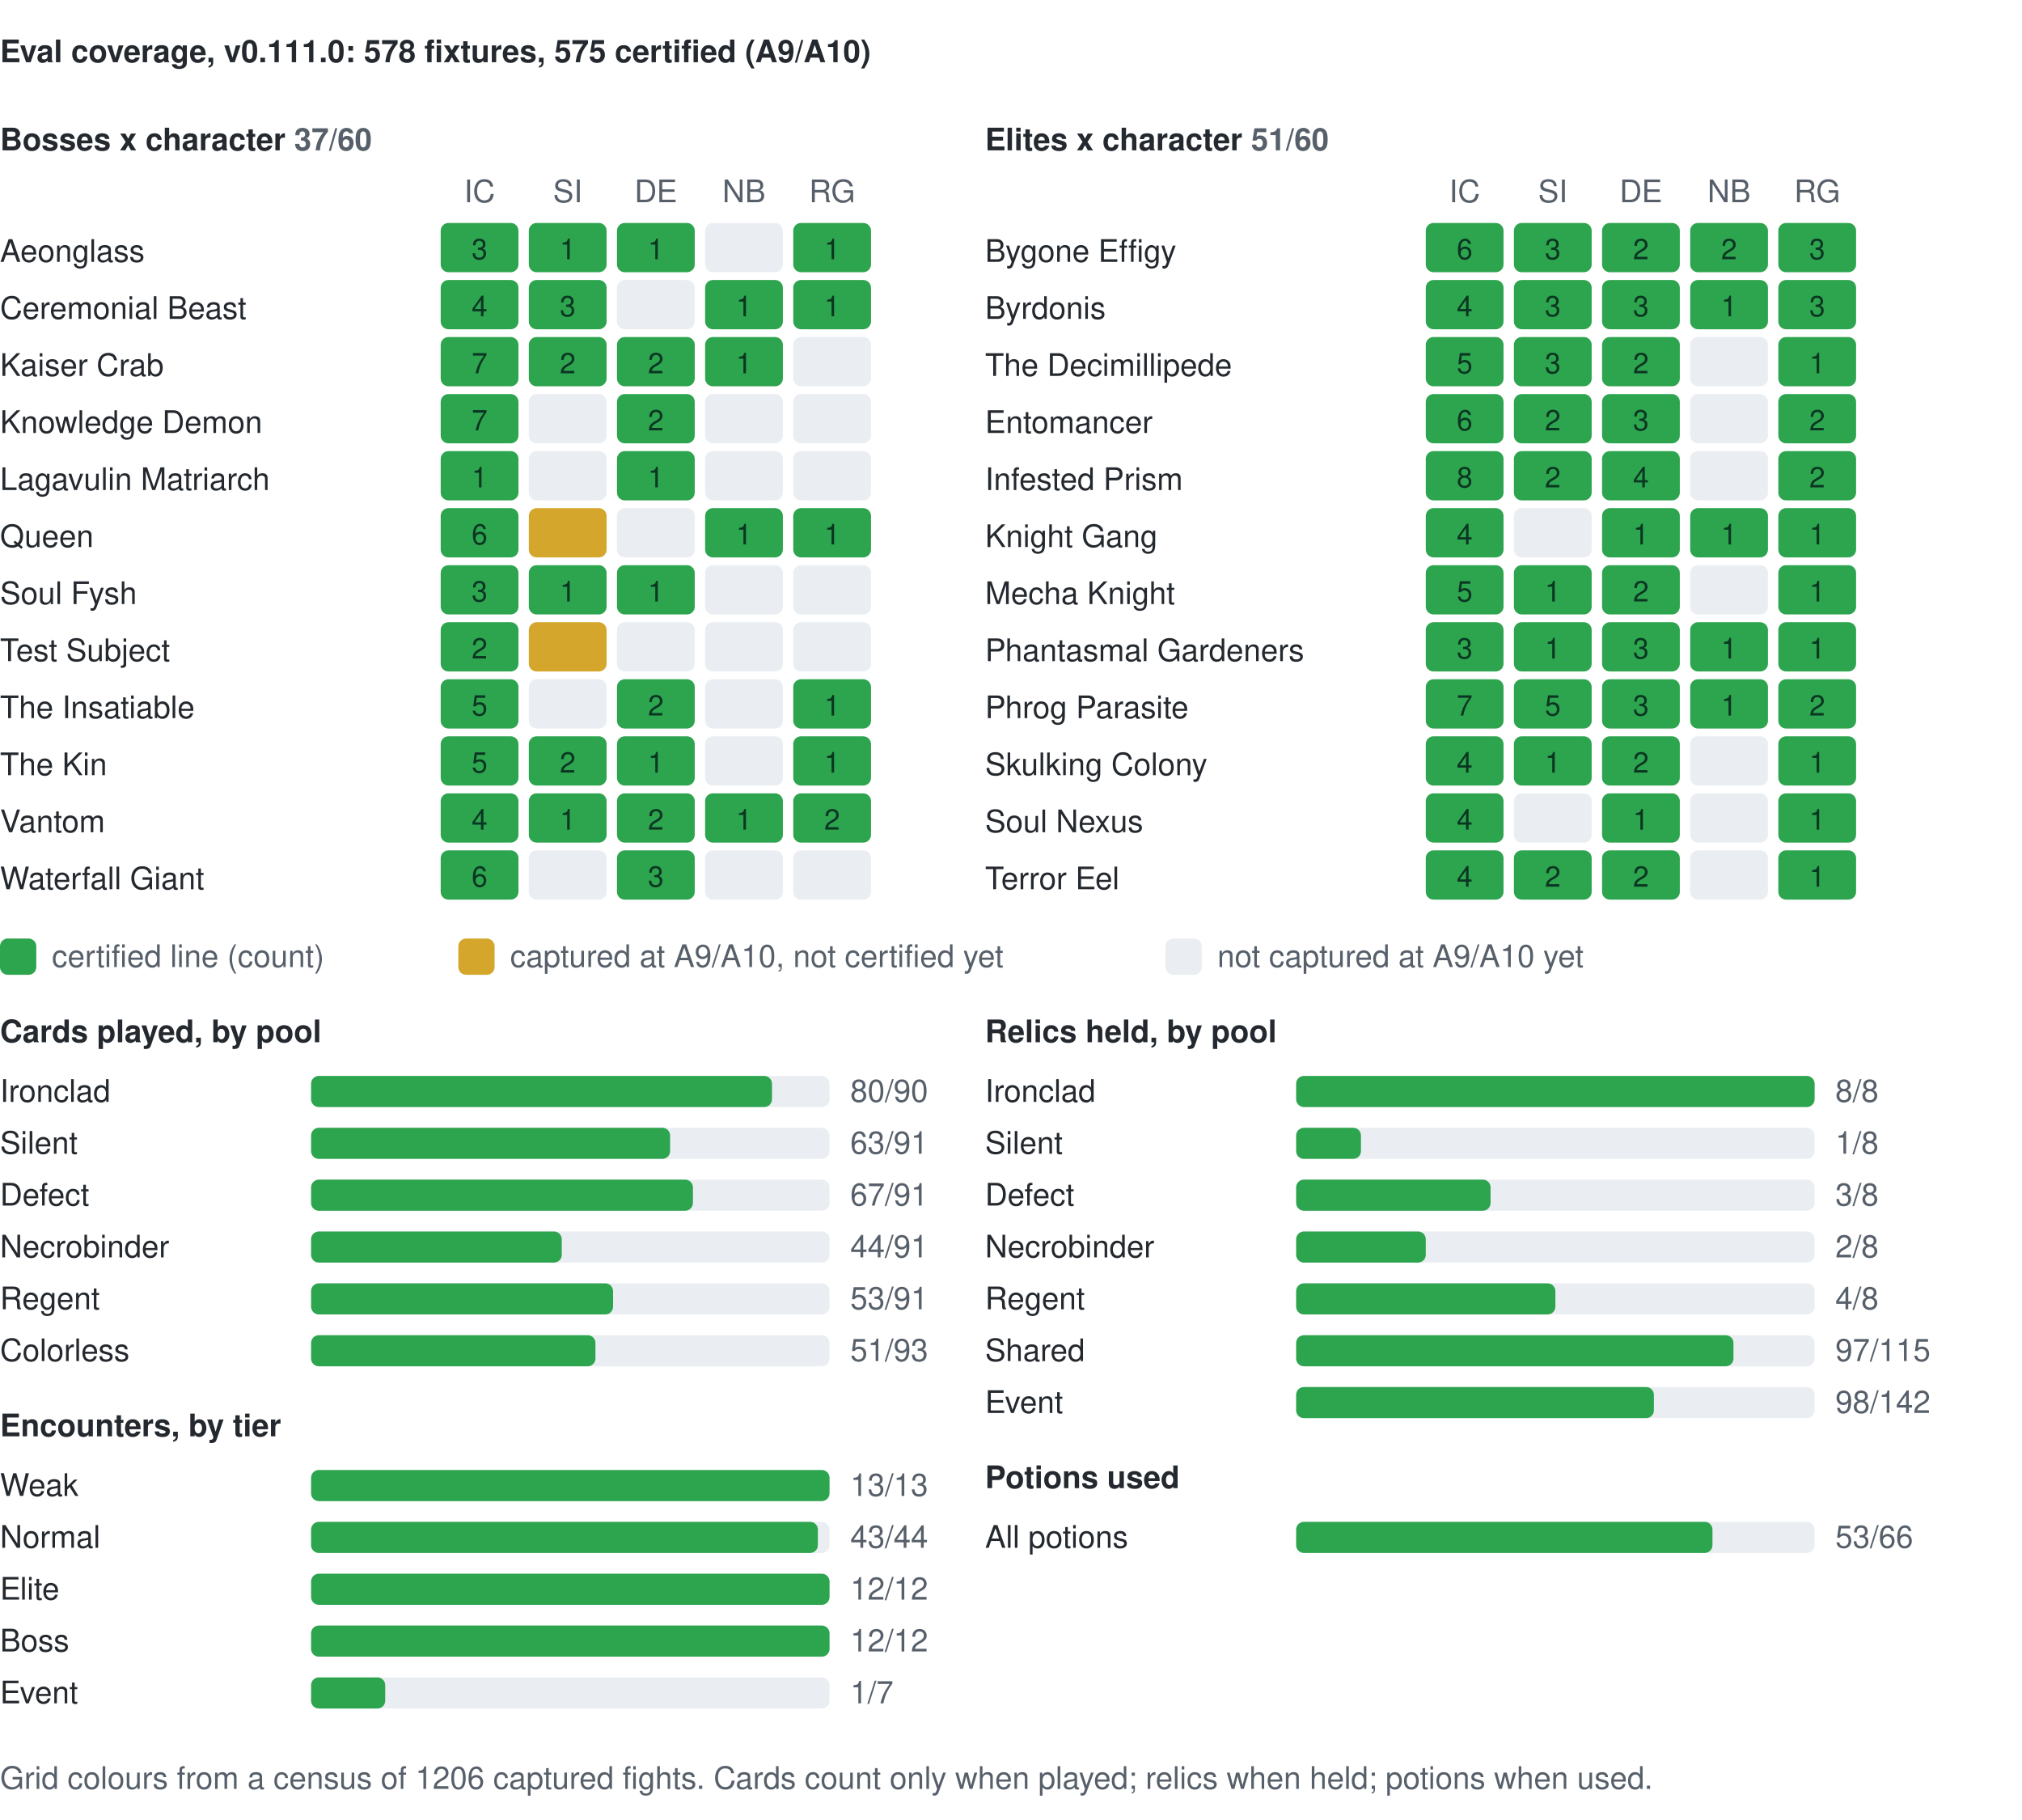
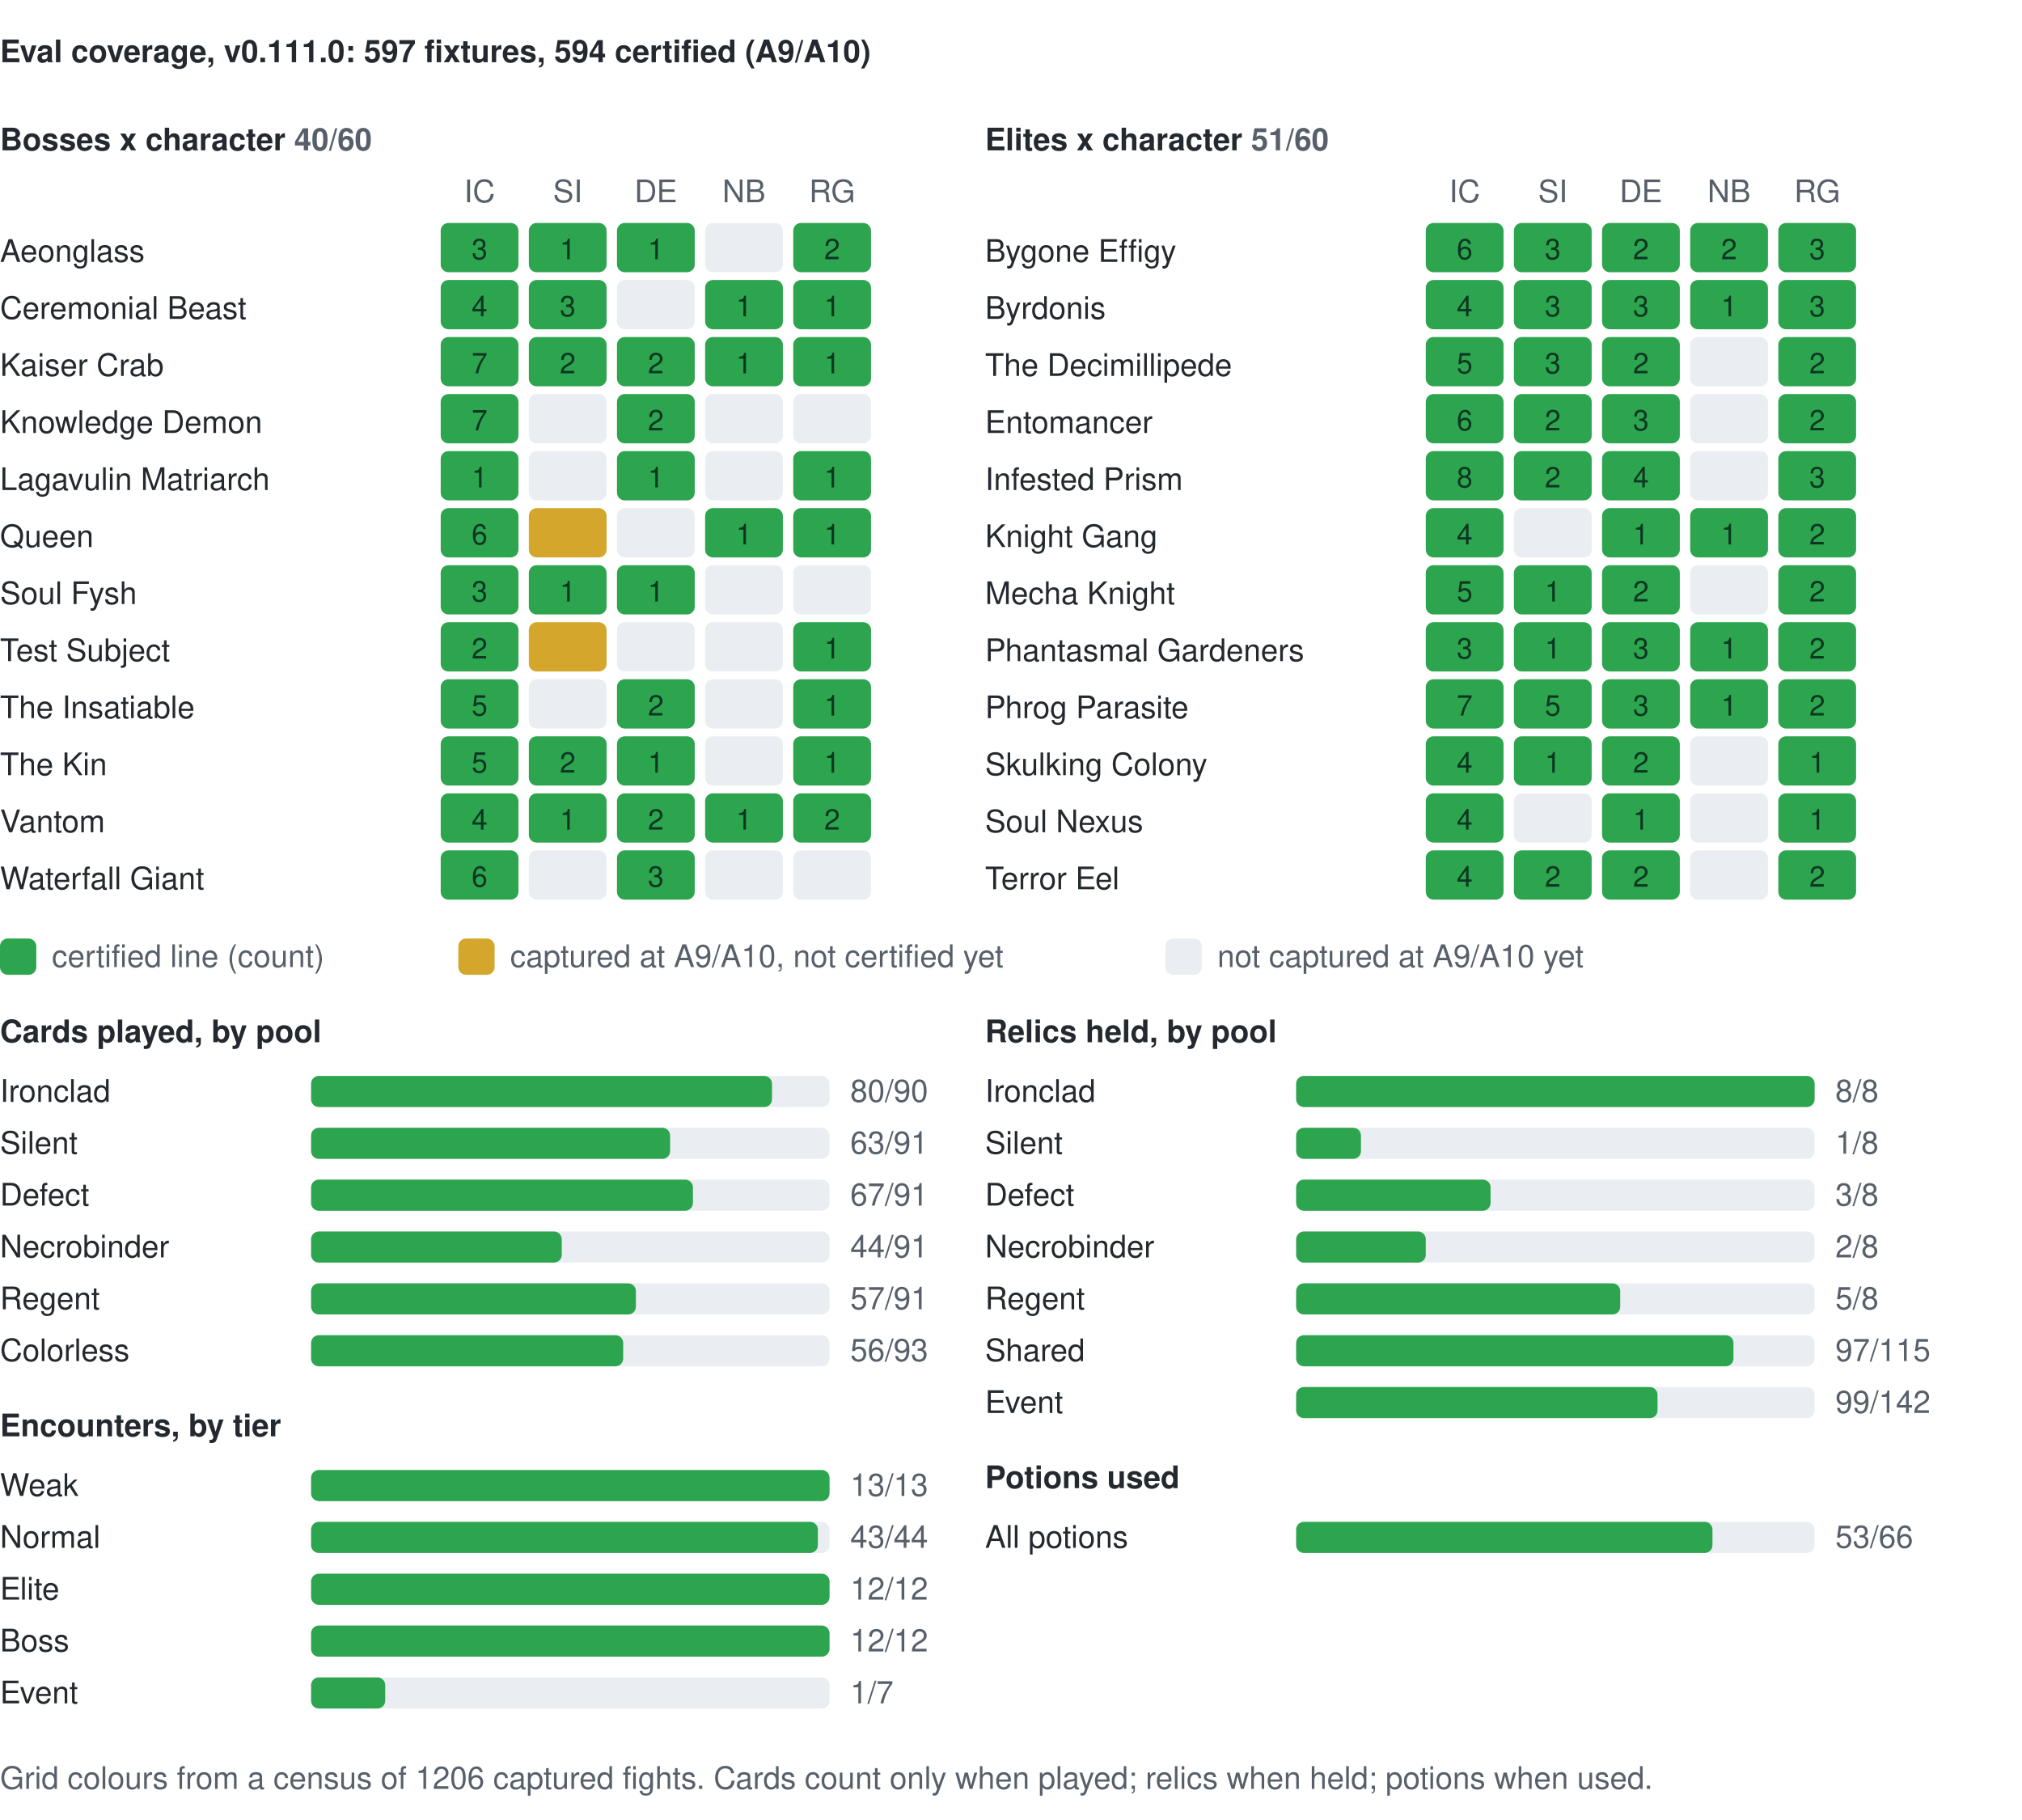
<svg xmlns="http://www.w3.org/2000/svg" width="780" height="702" viewBox="0 0 780 702" role="img" aria-label="Eval suite coverage">
  <style>
.bg{fill:#ffffff}.t{font:12px -apple-system,Segoe UI,Helvetica,Arial,sans-serif;fill:#24292f}
.m{fill:#57606a}.h{font-weight:600}.n{font-size:11px;fill:#0a3622}
.cert{fill:#2da44e}.capt{fill:#d4a72c}.none{fill:#eaeef2}.track{fill:#eaeef2}.bar{fill:#2da44e}
@media (prefers-color-scheme:dark){.bg{fill:#0d1117}.t{fill:#e6edf3}.m{fill:#8d96a0}
.none,.track{fill:#21262d}.cert,.bar{fill:#2ea043}.capt{fill:#bb8009}.n{fill:#ffffff}}
</style>
  <rect class="bg" width="780" height="702" />
  <g transform="translate(0,0)">
-     <text class="t h" x="0" y="24">Eval coverage, v0.111.0: 578 fixtures, 575 certified (A9/A10)</text>
-     <text class="t h" x="0" y="58">Bosses x character <tspan class="m">37/60</tspan>
+     <text class="t h" x="0" y="24">Eval coverage, v0.111.0: 597 fixtures, 594 certified (A9/A10)</text>
+     <text class="t h" x="0" y="58">Bosses x character <tspan class="m">40/60</tspan>
    </text>
    <text class="t m" x="185" y="78" text-anchor="middle">IC</text>
    <text class="t m" x="219" y="78" text-anchor="middle">SI</text>
    <text class="t m" x="253" y="78" text-anchor="middle">DE</text>
    <text class="t m" x="287" y="78" text-anchor="middle">NB</text>
    <text class="t m" x="321" y="78" text-anchor="middle">RG</text>
    <text class="t" x="0" y="101">Aeonglass</text>
    <rect class="cert" x="170" y="86" width="30" height="19" rx="3" />
    <text class="t n" x="185" y="100" text-anchor="middle">3</text>
    <rect class="cert" x="204" y="86" width="30" height="19" rx="3" />
    <text class="t n" x="219" y="100" text-anchor="middle">1</text>
    <rect class="cert" x="238" y="86" width="30" height="19" rx="3" />
    <text class="t n" x="253" y="100" text-anchor="middle">1</text>
    <rect class="none" x="272" y="86" width="30" height="19" rx="3" />
    <rect class="cert" x="306" y="86" width="30" height="19" rx="3" />
-     <text class="t n" x="321" y="100" text-anchor="middle">1</text>
+     <text class="t n" x="321" y="100" text-anchor="middle">2</text>
    <text class="t" x="0" y="123">Ceremonial Beast</text>
    <rect class="cert" x="170" y="108" width="30" height="19" rx="3" />
    <text class="t n" x="185" y="122" text-anchor="middle">4</text>
    <rect class="cert" x="204" y="108" width="30" height="19" rx="3" />
    <text class="t n" x="219" y="122" text-anchor="middle">3</text>
    <rect class="none" x="238" y="108" width="30" height="19" rx="3" />
    <rect class="cert" x="272" y="108" width="30" height="19" rx="3" />
    <text class="t n" x="287" y="122" text-anchor="middle">1</text>
    <rect class="cert" x="306" y="108" width="30" height="19" rx="3" />
    <text class="t n" x="321" y="122" text-anchor="middle">1</text>
    <text class="t" x="0" y="145">Kaiser Crab</text>
    <rect class="cert" x="170" y="130" width="30" height="19" rx="3" />
    <text class="t n" x="185" y="144" text-anchor="middle">7</text>
    <rect class="cert" x="204" y="130" width="30" height="19" rx="3" />
    <text class="t n" x="219" y="144" text-anchor="middle">2</text>
    <rect class="cert" x="238" y="130" width="30" height="19" rx="3" />
    <text class="t n" x="253" y="144" text-anchor="middle">2</text>
    <rect class="cert" x="272" y="130" width="30" height="19" rx="3" />
    <text class="t n" x="287" y="144" text-anchor="middle">1</text>
-     <rect class="none" x="306" y="130" width="30" height="19" rx="3" />
+     <rect class="cert" x="306" y="130" width="30" height="19" rx="3" />
+     <text class="t n" x="321" y="144" text-anchor="middle">1</text>
    <text class="t" x="0" y="167">Knowledge Demon</text>
    <rect class="cert" x="170" y="152" width="30" height="19" rx="3" />
    <text class="t n" x="185" y="166" text-anchor="middle">7</text>
    <rect class="none" x="204" y="152" width="30" height="19" rx="3" />
    <rect class="cert" x="238" y="152" width="30" height="19" rx="3" />
    <text class="t n" x="253" y="166" text-anchor="middle">2</text>
    <rect class="none" x="272" y="152" width="30" height="19" rx="3" />
    <rect class="none" x="306" y="152" width="30" height="19" rx="3" />
    <text class="t" x="0" y="189">Lagavulin Matriarch</text>
    <rect class="cert" x="170" y="174" width="30" height="19" rx="3" />
    <text class="t n" x="185" y="188" text-anchor="middle">1</text>
    <rect class="none" x="204" y="174" width="30" height="19" rx="3" />
    <rect class="cert" x="238" y="174" width="30" height="19" rx="3" />
    <text class="t n" x="253" y="188" text-anchor="middle">1</text>
    <rect class="none" x="272" y="174" width="30" height="19" rx="3" />
-     <rect class="none" x="306" y="174" width="30" height="19" rx="3" />
+     <rect class="cert" x="306" y="174" width="30" height="19" rx="3" />
+     <text class="t n" x="321" y="188" text-anchor="middle">1</text>
    <text class="t" x="0" y="211">Queen</text>
    <rect class="cert" x="170" y="196" width="30" height="19" rx="3" />
    <text class="t n" x="185" y="210" text-anchor="middle">6</text>
    <rect class="capt" x="204" y="196" width="30" height="19" rx="3" />
    <rect class="none" x="238" y="196" width="30" height="19" rx="3" />
    <rect class="cert" x="272" y="196" width="30" height="19" rx="3" />
    <text class="t n" x="287" y="210" text-anchor="middle">1</text>
    <rect class="cert" x="306" y="196" width="30" height="19" rx="3" />
    <text class="t n" x="321" y="210" text-anchor="middle">1</text>
    <text class="t" x="0" y="233">Soul Fysh</text>
    <rect class="cert" x="170" y="218" width="30" height="19" rx="3" />
    <text class="t n" x="185" y="232" text-anchor="middle">3</text>
    <rect class="cert" x="204" y="218" width="30" height="19" rx="3" />
    <text class="t n" x="219" y="232" text-anchor="middle">1</text>
    <rect class="cert" x="238" y="218" width="30" height="19" rx="3" />
    <text class="t n" x="253" y="232" text-anchor="middle">1</text>
    <rect class="none" x="272" y="218" width="30" height="19" rx="3" />
    <rect class="none" x="306" y="218" width="30" height="19" rx="3" />
    <text class="t" x="0" y="255">Test Subject</text>
    <rect class="cert" x="170" y="240" width="30" height="19" rx="3" />
    <text class="t n" x="185" y="254" text-anchor="middle">2</text>
    <rect class="capt" x="204" y="240" width="30" height="19" rx="3" />
    <rect class="none" x="238" y="240" width="30" height="19" rx="3" />
    <rect class="none" x="272" y="240" width="30" height="19" rx="3" />
-     <rect class="none" x="306" y="240" width="30" height="19" rx="3" />
+     <rect class="cert" x="306" y="240" width="30" height="19" rx="3" />
+     <text class="t n" x="321" y="254" text-anchor="middle">1</text>
    <text class="t" x="0" y="277">The Insatiable</text>
    <rect class="cert" x="170" y="262" width="30" height="19" rx="3" />
    <text class="t n" x="185" y="276" text-anchor="middle">5</text>
    <rect class="none" x="204" y="262" width="30" height="19" rx="3" />
    <rect class="cert" x="238" y="262" width="30" height="19" rx="3" />
    <text class="t n" x="253" y="276" text-anchor="middle">2</text>
    <rect class="none" x="272" y="262" width="30" height="19" rx="3" />
    <rect class="cert" x="306" y="262" width="30" height="19" rx="3" />
    <text class="t n" x="321" y="276" text-anchor="middle">1</text>
    <text class="t" x="0" y="299">The Kin</text>
    <rect class="cert" x="170" y="284" width="30" height="19" rx="3" />
    <text class="t n" x="185" y="298" text-anchor="middle">5</text>
    <rect class="cert" x="204" y="284" width="30" height="19" rx="3" />
    <text class="t n" x="219" y="298" text-anchor="middle">2</text>
    <rect class="cert" x="238" y="284" width="30" height="19" rx="3" />
    <text class="t n" x="253" y="298" text-anchor="middle">1</text>
    <rect class="none" x="272" y="284" width="30" height="19" rx="3" />
    <rect class="cert" x="306" y="284" width="30" height="19" rx="3" />
    <text class="t n" x="321" y="298" text-anchor="middle">1</text>
    <text class="t" x="0" y="321">Vantom</text>
    <rect class="cert" x="170" y="306" width="30" height="19" rx="3" />
    <text class="t n" x="185" y="320" text-anchor="middle">4</text>
    <rect class="cert" x="204" y="306" width="30" height="19" rx="3" />
    <text class="t n" x="219" y="320" text-anchor="middle">1</text>
    <rect class="cert" x="238" y="306" width="30" height="19" rx="3" />
    <text class="t n" x="253" y="320" text-anchor="middle">2</text>
    <rect class="cert" x="272" y="306" width="30" height="19" rx="3" />
    <text class="t n" x="287" y="320" text-anchor="middle">1</text>
    <rect class="cert" x="306" y="306" width="30" height="19" rx="3" />
    <text class="t n" x="321" y="320" text-anchor="middle">2</text>
    <text class="t" x="0" y="343">Waterfall Giant</text>
    <rect class="cert" x="170" y="328" width="30" height="19" rx="3" />
    <text class="t n" x="185" y="342" text-anchor="middle">6</text>
    <rect class="none" x="204" y="328" width="30" height="19" rx="3" />
    <rect class="cert" x="238" y="328" width="30" height="19" rx="3" />
    <text class="t n" x="253" y="342" text-anchor="middle">3</text>
    <rect class="none" x="272" y="328" width="30" height="19" rx="3" />
    <rect class="none" x="306" y="328" width="30" height="19" rx="3" />
    <text class="t h" x="380" y="58">Elites x character <tspan class="m">51/60</tspan>
    </text>
    <text class="t m" x="565" y="78" text-anchor="middle">IC</text>
    <text class="t m" x="599" y="78" text-anchor="middle">SI</text>
    <text class="t m" x="633" y="78" text-anchor="middle">DE</text>
    <text class="t m" x="667" y="78" text-anchor="middle">NB</text>
    <text class="t m" x="701" y="78" text-anchor="middle">RG</text>
    <text class="t" x="380" y="101">Bygone Effigy</text>
    <rect class="cert" x="550" y="86" width="30" height="19" rx="3" />
    <text class="t n" x="565" y="100" text-anchor="middle">6</text>
    <rect class="cert" x="584" y="86" width="30" height="19" rx="3" />
    <text class="t n" x="599" y="100" text-anchor="middle">3</text>
    <rect class="cert" x="618" y="86" width="30" height="19" rx="3" />
    <text class="t n" x="633" y="100" text-anchor="middle">2</text>
    <rect class="cert" x="652" y="86" width="30" height="19" rx="3" />
    <text class="t n" x="667" y="100" text-anchor="middle">2</text>
    <rect class="cert" x="686" y="86" width="30" height="19" rx="3" />
    <text class="t n" x="701" y="100" text-anchor="middle">3</text>
    <text class="t" x="380" y="123">Byrdonis</text>
    <rect class="cert" x="550" y="108" width="30" height="19" rx="3" />
    <text class="t n" x="565" y="122" text-anchor="middle">4</text>
    <rect class="cert" x="584" y="108" width="30" height="19" rx="3" />
    <text class="t n" x="599" y="122" text-anchor="middle">3</text>
    <rect class="cert" x="618" y="108" width="30" height="19" rx="3" />
    <text class="t n" x="633" y="122" text-anchor="middle">3</text>
    <rect class="cert" x="652" y="108" width="30" height="19" rx="3" />
    <text class="t n" x="667" y="122" text-anchor="middle">1</text>
    <rect class="cert" x="686" y="108" width="30" height="19" rx="3" />
    <text class="t n" x="701" y="122" text-anchor="middle">3</text>
    <text class="t" x="380" y="145">The Decimillipede</text>
    <rect class="cert" x="550" y="130" width="30" height="19" rx="3" />
    <text class="t n" x="565" y="144" text-anchor="middle">5</text>
    <rect class="cert" x="584" y="130" width="30" height="19" rx="3" />
    <text class="t n" x="599" y="144" text-anchor="middle">3</text>
    <rect class="cert" x="618" y="130" width="30" height="19" rx="3" />
    <text class="t n" x="633" y="144" text-anchor="middle">2</text>
    <rect class="none" x="652" y="130" width="30" height="19" rx="3" />
    <rect class="cert" x="686" y="130" width="30" height="19" rx="3" />
-     <text class="t n" x="701" y="144" text-anchor="middle">1</text>
+     <text class="t n" x="701" y="144" text-anchor="middle">2</text>
    <text class="t" x="380" y="167">Entomancer</text>
    <rect class="cert" x="550" y="152" width="30" height="19" rx="3" />
    <text class="t n" x="565" y="166" text-anchor="middle">6</text>
    <rect class="cert" x="584" y="152" width="30" height="19" rx="3" />
    <text class="t n" x="599" y="166" text-anchor="middle">2</text>
    <rect class="cert" x="618" y="152" width="30" height="19" rx="3" />
    <text class="t n" x="633" y="166" text-anchor="middle">3</text>
    <rect class="none" x="652" y="152" width="30" height="19" rx="3" />
    <rect class="cert" x="686" y="152" width="30" height="19" rx="3" />
    <text class="t n" x="701" y="166" text-anchor="middle">2</text>
    <text class="t" x="380" y="189">Infested Prism</text>
    <rect class="cert" x="550" y="174" width="30" height="19" rx="3" />
    <text class="t n" x="565" y="188" text-anchor="middle">8</text>
    <rect class="cert" x="584" y="174" width="30" height="19" rx="3" />
    <text class="t n" x="599" y="188" text-anchor="middle">2</text>
    <rect class="cert" x="618" y="174" width="30" height="19" rx="3" />
    <text class="t n" x="633" y="188" text-anchor="middle">4</text>
    <rect class="none" x="652" y="174" width="30" height="19" rx="3" />
    <rect class="cert" x="686" y="174" width="30" height="19" rx="3" />
-     <text class="t n" x="701" y="188" text-anchor="middle">2</text>
+     <text class="t n" x="701" y="188" text-anchor="middle">3</text>
    <text class="t" x="380" y="211">Knight Gang</text>
    <rect class="cert" x="550" y="196" width="30" height="19" rx="3" />
    <text class="t n" x="565" y="210" text-anchor="middle">4</text>
    <rect class="none" x="584" y="196" width="30" height="19" rx="3" />
    <rect class="cert" x="618" y="196" width="30" height="19" rx="3" />
    <text class="t n" x="633" y="210" text-anchor="middle">1</text>
    <rect class="cert" x="652" y="196" width="30" height="19" rx="3" />
    <text class="t n" x="667" y="210" text-anchor="middle">1</text>
    <rect class="cert" x="686" y="196" width="30" height="19" rx="3" />
-     <text class="t n" x="701" y="210" text-anchor="middle">1</text>
+     <text class="t n" x="701" y="210" text-anchor="middle">2</text>
    <text class="t" x="380" y="233">Mecha Knight</text>
    <rect class="cert" x="550" y="218" width="30" height="19" rx="3" />
    <text class="t n" x="565" y="232" text-anchor="middle">5</text>
    <rect class="cert" x="584" y="218" width="30" height="19" rx="3" />
    <text class="t n" x="599" y="232" text-anchor="middle">1</text>
    <rect class="cert" x="618" y="218" width="30" height="19" rx="3" />
    <text class="t n" x="633" y="232" text-anchor="middle">2</text>
    <rect class="none" x="652" y="218" width="30" height="19" rx="3" />
    <rect class="cert" x="686" y="218" width="30" height="19" rx="3" />
-     <text class="t n" x="701" y="232" text-anchor="middle">1</text>
+     <text class="t n" x="701" y="232" text-anchor="middle">2</text>
    <text class="t" x="380" y="255">Phantasmal Gardeners</text>
    <rect class="cert" x="550" y="240" width="30" height="19" rx="3" />
    <text class="t n" x="565" y="254" text-anchor="middle">3</text>
    <rect class="cert" x="584" y="240" width="30" height="19" rx="3" />
    <text class="t n" x="599" y="254" text-anchor="middle">1</text>
    <rect class="cert" x="618" y="240" width="30" height="19" rx="3" />
    <text class="t n" x="633" y="254" text-anchor="middle">3</text>
    <rect class="cert" x="652" y="240" width="30" height="19" rx="3" />
    <text class="t n" x="667" y="254" text-anchor="middle">1</text>
    <rect class="cert" x="686" y="240" width="30" height="19" rx="3" />
-     <text class="t n" x="701" y="254" text-anchor="middle">1</text>
+     <text class="t n" x="701" y="254" text-anchor="middle">2</text>
    <text class="t" x="380" y="277">Phrog Parasite</text>
    <rect class="cert" x="550" y="262" width="30" height="19" rx="3" />
    <text class="t n" x="565" y="276" text-anchor="middle">7</text>
    <rect class="cert" x="584" y="262" width="30" height="19" rx="3" />
    <text class="t n" x="599" y="276" text-anchor="middle">5</text>
    <rect class="cert" x="618" y="262" width="30" height="19" rx="3" />
    <text class="t n" x="633" y="276" text-anchor="middle">3</text>
    <rect class="cert" x="652" y="262" width="30" height="19" rx="3" />
    <text class="t n" x="667" y="276" text-anchor="middle">1</text>
    <rect class="cert" x="686" y="262" width="30" height="19" rx="3" />
    <text class="t n" x="701" y="276" text-anchor="middle">2</text>
    <text class="t" x="380" y="299">Skulking Colony</text>
    <rect class="cert" x="550" y="284" width="30" height="19" rx="3" />
    <text class="t n" x="565" y="298" text-anchor="middle">4</text>
    <rect class="cert" x="584" y="284" width="30" height="19" rx="3" />
    <text class="t n" x="599" y="298" text-anchor="middle">1</text>
    <rect class="cert" x="618" y="284" width="30" height="19" rx="3" />
    <text class="t n" x="633" y="298" text-anchor="middle">2</text>
    <rect class="none" x="652" y="284" width="30" height="19" rx="3" />
    <rect class="cert" x="686" y="284" width="30" height="19" rx="3" />
    <text class="t n" x="701" y="298" text-anchor="middle">1</text>
    <text class="t" x="380" y="321">Soul Nexus</text>
    <rect class="cert" x="550" y="306" width="30" height="19" rx="3" />
    <text class="t n" x="565" y="320" text-anchor="middle">4</text>
    <rect class="none" x="584" y="306" width="30" height="19" rx="3" />
    <rect class="cert" x="618" y="306" width="30" height="19" rx="3" />
    <text class="t n" x="633" y="320" text-anchor="middle">1</text>
    <rect class="none" x="652" y="306" width="30" height="19" rx="3" />
    <rect class="cert" x="686" y="306" width="30" height="19" rx="3" />
    <text class="t n" x="701" y="320" text-anchor="middle">1</text>
    <text class="t" x="380" y="343">Terror Eel</text>
    <rect class="cert" x="550" y="328" width="30" height="19" rx="3" />
    <text class="t n" x="565" y="342" text-anchor="middle">4</text>
    <rect class="cert" x="584" y="328" width="30" height="19" rx="3" />
    <text class="t n" x="599" y="342" text-anchor="middle">2</text>
    <rect class="cert" x="618" y="328" width="30" height="19" rx="3" />
    <text class="t n" x="633" y="342" text-anchor="middle">2</text>
    <rect class="none" x="652" y="328" width="30" height="19" rx="3" />
    <rect class="cert" x="686" y="328" width="30" height="19" rx="3" />
-     <text class="t n" x="701" y="342" text-anchor="middle">1</text>
+     <text class="t n" x="701" y="342" text-anchor="middle">2</text>
    <rect class="cert" x="0" y="362" width="14" height="14" rx="3" />
    <text class="t m" x="20" y="373">certified line (count)</text>
    <rect class="capt" x="176.8" y="362" width="14" height="14" rx="3" />
    <text class="t m" x="196.8" y="373">captured at A9/A10, not certified yet</text>
    <rect class="none" x="449.6" y="362" width="14" height="14" rx="3" />
    <text class="t m" x="469.6" y="373">not captured at A9/A10 yet</text>
    <text class="t h" x="0" y="402">Cards played, by pool</text>
    <text class="t" x="0" y="425">Ironclad</text>
    <rect class="track" x="120" y="415" width="200" height="12" rx="3" />
    <rect class="bar" x="120" y="415" width="177.8" height="12" rx="3" />
    <text class="t m" x="328" y="425">80/90</text>
    <text class="t" x="0" y="445">Silent</text>
    <rect class="track" x="120" y="435" width="200" height="12" rx="3" />
    <rect class="bar" x="120" y="435" width="138.5" height="12" rx="3" />
    <text class="t m" x="328" y="445">63/91</text>
    <text class="t" x="0" y="465">Defect</text>
    <rect class="track" x="120" y="455" width="200" height="12" rx="3" />
    <rect class="bar" x="120" y="455" width="147.3" height="12" rx="3" />
    <text class="t m" x="328" y="465">67/91</text>
    <text class="t" x="0" y="485">Necrobinder</text>
    <rect class="track" x="120" y="475" width="200" height="12" rx="3" />
    <rect class="bar" x="120" y="475" width="96.7" height="12" rx="3" />
    <text class="t m" x="328" y="485">44/91</text>
    <text class="t" x="0" y="505">Regent</text>
    <rect class="track" x="120" y="495" width="200" height="12" rx="3" />
-     <rect class="bar" x="120" y="495" width="116.5" height="12" rx="3" />
-     <text class="t m" x="328" y="505">53/91</text>
+     <rect class="bar" x="120" y="495" width="125.3" height="12" rx="3" />
+     <text class="t m" x="328" y="505">57/91</text>
    <text class="t" x="0" y="525">Colorless</text>
    <rect class="track" x="120" y="515" width="200" height="12" rx="3" />
-     <rect class="bar" x="120" y="515" width="109.7" height="12" rx="3" />
-     <text class="t m" x="328" y="525">51/93</text>
+     <rect class="bar" x="120" y="515" width="120.4" height="12" rx="3" />
+     <text class="t m" x="328" y="525">56/93</text>
    <text class="t h" x="380" y="402">Relics held, by pool</text>
    <text class="t" x="380" y="425">Ironclad</text>
    <rect class="track" x="500" y="415" width="200" height="12" rx="3" />
    <rect class="bar" x="500" y="415" width="200.0" height="12" rx="3" />
    <text class="t m" x="708" y="425">8/8</text>
    <text class="t" x="380" y="445">Silent</text>
    <rect class="track" x="500" y="435" width="200" height="12" rx="3" />
    <rect class="bar" x="500" y="435" width="25.0" height="12" rx="3" />
    <text class="t m" x="708" y="445">1/8</text>
    <text class="t" x="380" y="465">Defect</text>
    <rect class="track" x="500" y="455" width="200" height="12" rx="3" />
    <rect class="bar" x="500" y="455" width="75.0" height="12" rx="3" />
    <text class="t m" x="708" y="465">3/8</text>
    <text class="t" x="380" y="485">Necrobinder</text>
    <rect class="track" x="500" y="475" width="200" height="12" rx="3" />
    <rect class="bar" x="500" y="475" width="50.0" height="12" rx="3" />
    <text class="t m" x="708" y="485">2/8</text>
    <text class="t" x="380" y="505">Regent</text>
    <rect class="track" x="500" y="495" width="200" height="12" rx="3" />
-     <rect class="bar" x="500" y="495" width="100.0" height="12" rx="3" />
-     <text class="t m" x="708" y="505">4/8</text>
+     <rect class="bar" x="500" y="495" width="125.0" height="12" rx="3" />
+     <text class="t m" x="708" y="505">5/8</text>
    <text class="t" x="380" y="525">Shared</text>
    <rect class="track" x="500" y="515" width="200" height="12" rx="3" />
    <rect class="bar" x="500" y="515" width="168.7" height="12" rx="3" />
    <text class="t m" x="708" y="525">97/115</text>
    <text class="t" x="380" y="545">Event</text>
    <rect class="track" x="500" y="535" width="200" height="12" rx="3" />
-     <rect class="bar" x="500" y="535" width="138.0" height="12" rx="3" />
-     <text class="t m" x="708" y="545">98/142</text>
+     <rect class="bar" x="500" y="535" width="139.4" height="12" rx="3" />
+     <text class="t m" x="708" y="545">99/142</text>
    <text class="t h" x="0" y="554">Encounters, by tier</text>
    <text class="t" x="0" y="577">Weak</text>
    <rect class="track" x="120" y="567" width="200" height="12" rx="3" />
    <rect class="bar" x="120" y="567" width="200.0" height="12" rx="3" />
    <text class="t m" x="328" y="577">13/13</text>
    <text class="t" x="0" y="597">Normal</text>
    <rect class="track" x="120" y="587" width="200" height="12" rx="3" />
    <rect class="bar" x="120" y="587" width="195.5" height="12" rx="3" />
    <text class="t m" x="328" y="597">43/44</text>
    <text class="t" x="0" y="617">Elite</text>
    <rect class="track" x="120" y="607" width="200" height="12" rx="3" />
    <rect class="bar" x="120" y="607" width="200.0" height="12" rx="3" />
    <text class="t m" x="328" y="617">12/12</text>
    <text class="t" x="0" y="637">Boss</text>
    <rect class="track" x="120" y="627" width="200" height="12" rx="3" />
    <rect class="bar" x="120" y="627" width="200.0" height="12" rx="3" />
    <text class="t m" x="328" y="637">12/12</text>
    <text class="t" x="0" y="657">Event</text>
    <rect class="track" x="120" y="647" width="200" height="12" rx="3" />
    <rect class="bar" x="120" y="647" width="28.6" height="12" rx="3" />
    <text class="t m" x="328" y="657">1/7</text>
    <text class="t h" x="380" y="574">Potions used</text>
    <text class="t" x="380" y="597">All potions</text>
    <rect class="track" x="500" y="587" width="200" height="12" rx="3" />
    <rect class="bar" x="500" y="587" width="160.6" height="12" rx="3" />
    <text class="t m" x="708" y="597">53/66</text>
    <text class="t m" x="0" y="690">Grid colours from a census of 1206 captured fights. Cards count only when played; relics when held; potions when used.</text>
  </g>
</svg>
